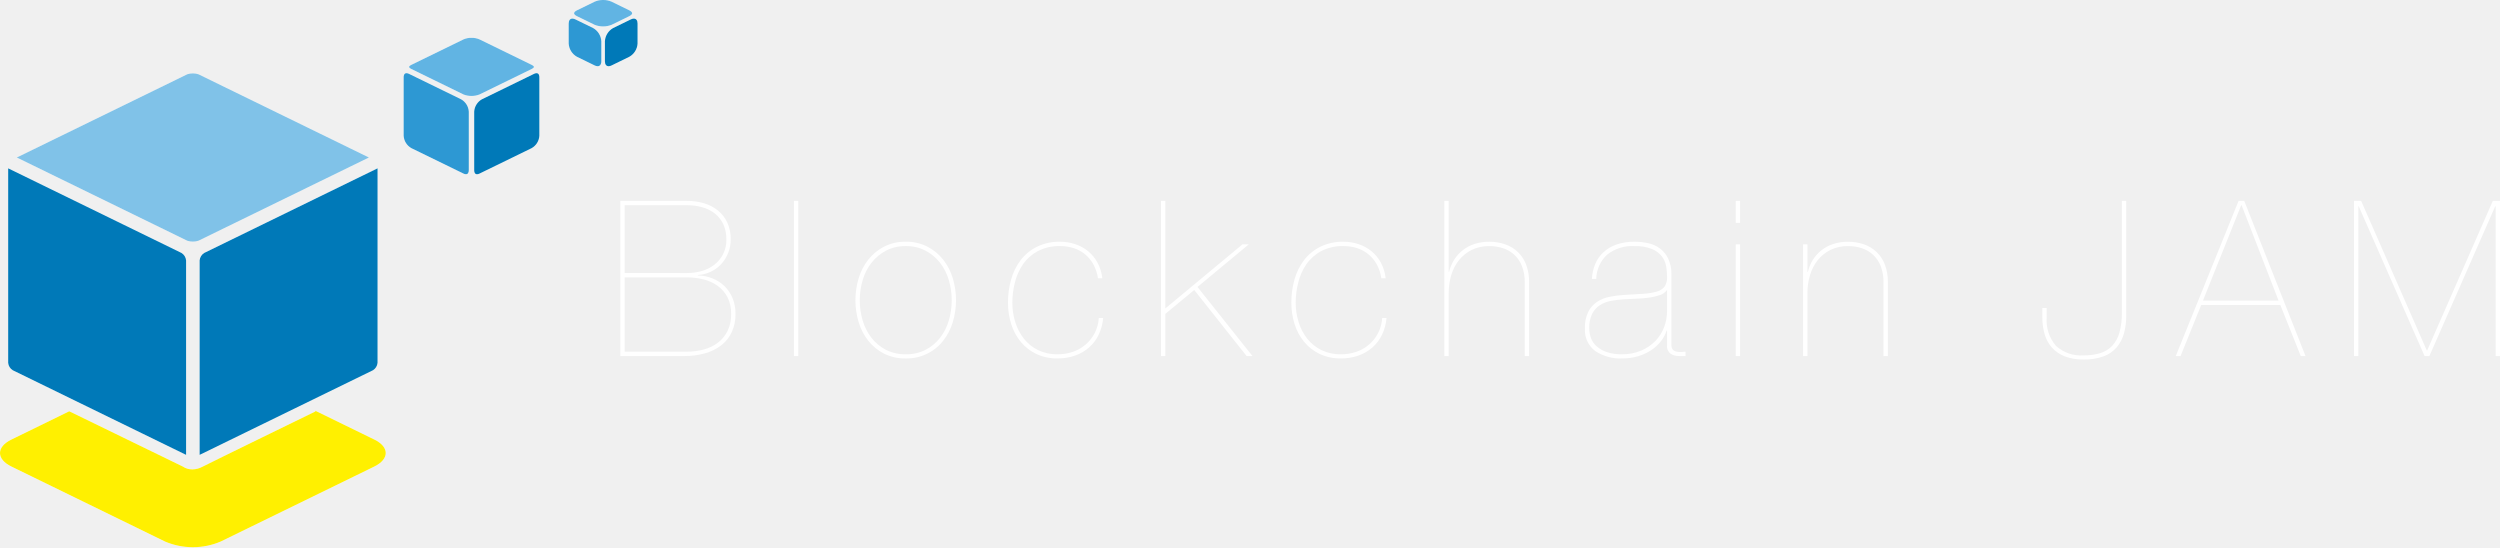
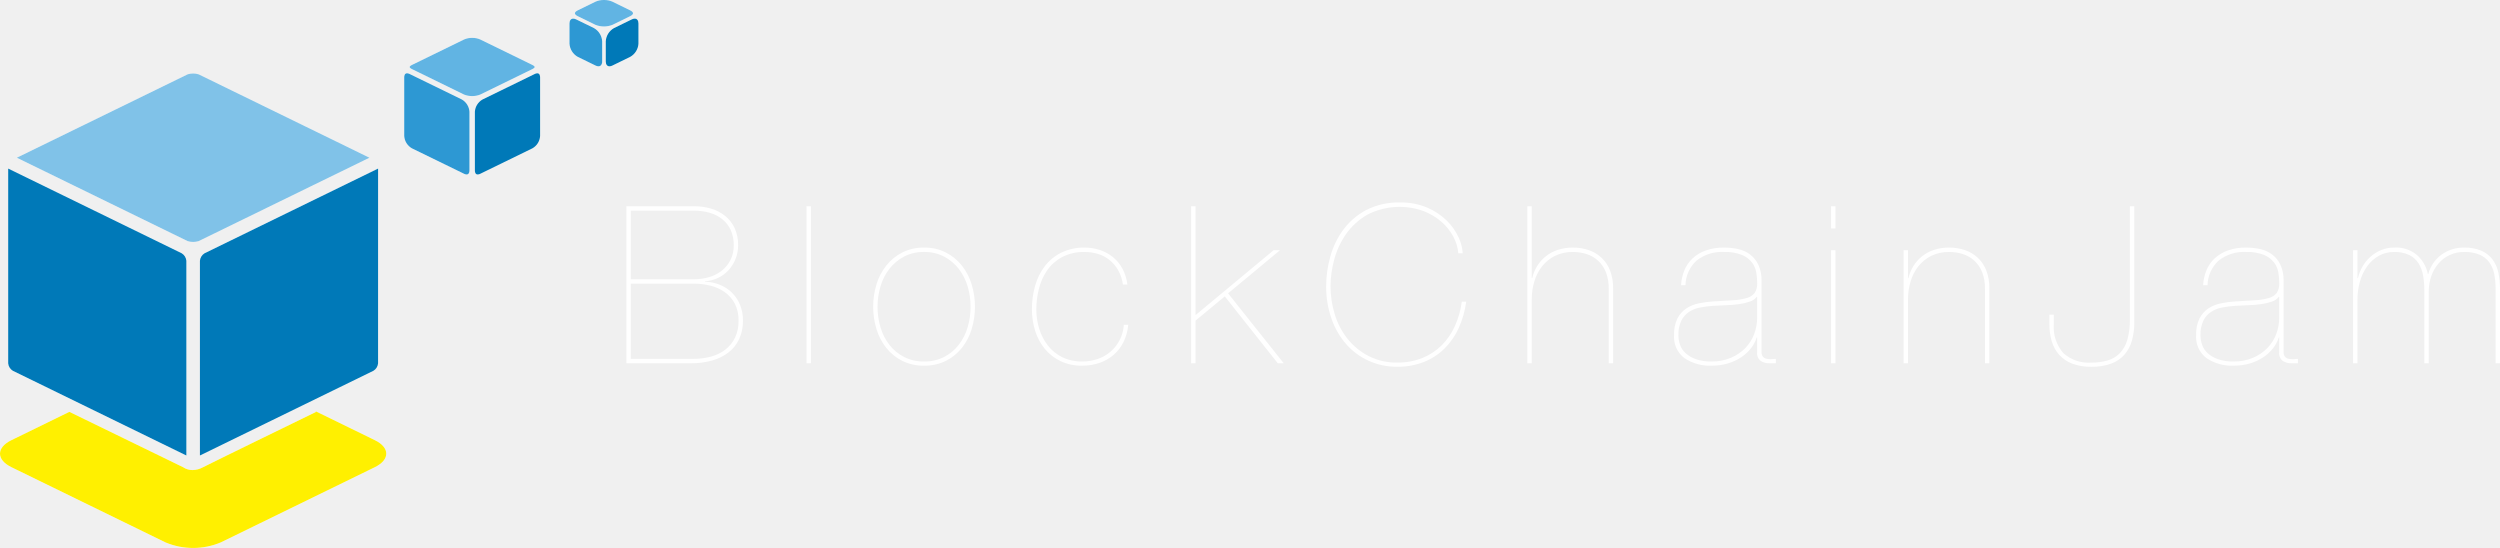
- <svg xmlns="http://www.w3.org/2000/svg" viewBox="0 0 189.857 41.556">
+ <svg xmlns="http://www.w3.org/2000/svg" viewBox="0 0 189.592 41.556">
  <defs>
    <style>.cls-1{opacity:0.8;}.cls-2{fill:#fff;}.cls-3{fill:#61b4e3;}.cls-4{fill:#0079b8;}.cls-5{fill:#2d98d3;}.cls-6{fill:#fff000;}</style>
  </defs>
  <g id="レイヤー_2" data-name="レイヤー 2">
    <g id="レイヤー_2-2" data-name="レイヤー 2">
      <g class="cls-1">
        <path class="cls-2" d="M1.277,11.961l12.956,6.325a1.421,1.421,0,0,0,.827,0l12.956-6.325L15.06,5.636a1.413,1.413,0,0,0-.827,0Z" />
      </g>
-       <path class="cls-2" d="M.621,12.784v14.772a.741.741,0,0,0,.35.562l13.161,6.425V19.772a.742.742,0,0,0-.352-.563Z" />
+       <path class="cls-2" d="M.621,12.784v14.772a.741.741,0,0,0,.351.562l13.161,6.425V19.772a.742.742,0,0,0-.352-.563Z" />
      <path class="cls-2" d="M28.673,12.784l-13.161,6.425a.744.744,0,0,0-.351.563v14.772l13.16-6.425a.739.739,0,0,0,.351-.562Z" />
      <path class="cls-2" d="M35.806,2.873a1.456,1.456,0,0,0-.607.12L31.238,4.926c-.127.062-.172.128-.172.155,0,.03.045.095.172.157l3.961,1.935a1.679,1.679,0,0,0,1.216,0l3.961-1.935c.137-.066.173-.131.173-.157,0-.024-.036-.089-.173-.155l-3.961-1.934A1.451,1.451,0,0,0,35.806,2.873Z" />
-       <path class="cls-2" d="M30.869,5.558c-.193,0-.214.211-.214.302v4.454a1.154,1.154,0,0,0,.583.934l3.961,1.933a.436.436,0,0,0,.189.05h0a.18.18,0,0,0,.145-.062.373.373,0,0,0,.068-.24V8.475a1.152,1.152,0,0,0-.583-.933l-3.961-1.934A.448.448,0,0,0,30.869,5.558Z" />
-       <path class="cls-2" d="M40.745,5.558a.448.448,0,0,0-.189.051l-3.961,1.934a1.154,1.154,0,0,0-.583.933v4.454c0,.092.021.302.214.302h0a.433.433,0,0,0,.189-.05l3.961-1.933a1.154,1.154,0,0,0,.583-.934V5.859C40.959,5.769,40.938,5.558,40.745,5.558Z" />
+       <path class="cls-2" d="M30.869,5.558c-.193,0-.214.211-.214.302v4.454a1.154,1.154,0,0,0,.583.934l3.961,1.933a.436.436,0,0,0,.189.05h0a.18.18,0,0,0,.146-.062.373.373,0,0,0,.068-.24V8.475a1.152,1.152,0,0,0-.583-.933l-3.961-1.934A.448.448,0,0,0,30.869,5.558Z" />
+       <path class="cls-2" d="M40.745,5.558a.448.448,0,0,0-.188.051l-3.961,1.934a1.154,1.154,0,0,0-.583.933v4.454c0,.092.021.302.214.302h0a.432.432,0,0,0,.189-.05l3.961-1.933a1.154,1.154,0,0,0,.583-.934V5.859C40.959,5.769,40.938,5.558,40.745,5.558Z" />
      <path class="cls-2" d="M45.803,0a1.524,1.524,0,0,0-.639.126l-1.355.662c-.132.065-.211.146-.211.218,0,.072.079.154.211.218l1.355.662a1.748,1.748,0,0,0,1.277,0l1.355-.662c.132-.064.211-.146.211-.218,0-.071-.079-.153-.211-.218L46.442.126A1.524,1.524,0,0,0,45.803,0Z" />
      <path class="cls-2" d="M43.472,1.413c-.178,0-.283.139-.283.37V3.314a1.228,1.228,0,0,0,.621.994l1.355.662a.507.507,0,0,0,.218.058h0a.248.248,0,0,0,.198-.086.435.435,0,0,0,.085-.284V3.126a1.232,1.232,0,0,0-.622-.996l-1.355-.661A.5.5,0,0,0,43.472,1.413Z" />
-       <path class="cls-2" d="M48.135,1.413a.5.5,0,0,0-.219.057l-1.355.661a1.232,1.232,0,0,0-.622.996V4.658c0,.232.105.371.283.371h0a.511.511,0,0,0,.219-.058l1.355-.662a1.228,1.228,0,0,0,.621-.994V1.783C48.418,1.551,48.312,1.413,48.135,1.413Z" />
-       <path class="cls-2" d="M28.428,33.382l-4.492-2.193.026.053c-.08.038-8.001,3.899-8.589,4.205a1.643,1.643,0,0,1-.766.201,1.261,1.261,0,0,1-.726-.218l-8.622-4.195L.865,33.382c-1.153.562-1.153,1.482,0,2.046l11.687,5.706a5.414,5.414,0,0,0,4.19,0l11.687-5.706C29.581,34.864,29.581,33.944,28.428,33.382Z" />
+       <path class="cls-2" d="M48.135,1.413a.5.5,0,0,0-.219.057l-1.354.661a1.232,1.232,0,0,0-.622.996V4.658c0,.232.105.371.283.371h0a.511.511,0,0,0,.219-.058l1.355-.662a1.228,1.228,0,0,0,.621-.994V1.783C48.418,1.551,48.312,1.413,48.135,1.413Z" />
+       <path class="cls-2" d="M28.428,33.382l-4.492-2.193.026.053c-.08.038-8.001,3.899-8.589,4.205a1.643,1.643,0,0,1-.766.201,1.261,1.261,0,0,1-.726-.218L5.26,31.234.865,33.382c-1.153.562-1.153,1.482,0,2.046l11.687,5.706a5.414,5.414,0,0,0,4.19,0l11.687-5.706C29.581,34.864,29.581,33.944,28.428,33.382Z" />
      <g class="cls-1">
        <path class="cls-3" d="M1.277,11.961l12.956,6.325a1.421,1.421,0,0,0,.827,0l12.956-6.325L15.06,5.636a1.413,1.413,0,0,0-.827,0Z" />
      </g>
-       <path class="cls-4" d="M.621,12.784v14.772a.741.741,0,0,0,.35.562l13.161,6.425V19.772a.742.742,0,0,0-.352-.563Z" />
+       <path class="cls-4" d="M.621,12.784v14.772a.741.741,0,0,0,.351.562l13.161,6.425V19.772a.742.742,0,0,0-.352-.563Z" />
      <path class="cls-4" d="M28.673,12.784l-13.161,6.425a.744.744,0,0,0-.351.563v14.772l13.16-6.425a.739.739,0,0,0,.351-.562Z" />
      <path class="cls-3" d="M35.806,2.873a1.456,1.456,0,0,0-.607.12L31.238,4.926c-.127.062-.172.128-.172.155,0,.03.045.095.172.157l3.961,1.935a1.679,1.679,0,0,0,1.216,0l3.961-1.935c.137-.066.173-.131.173-.157,0-.024-.036-.089-.173-.155l-3.961-1.934A1.451,1.451,0,0,0,35.806,2.873Z" />
-       <path class="cls-5" d="M30.869,5.558c-.193,0-.214.211-.214.302v4.454a1.154,1.154,0,0,0,.583.934l3.961,1.933a.436.436,0,0,0,.189.05h0a.18.18,0,0,0,.145-.062.373.373,0,0,0,.068-.24V8.475a1.152,1.152,0,0,0-.583-.933l-3.961-1.934A.448.448,0,0,0,30.869,5.558Z" />
-       <path class="cls-4" d="M40.745,5.558a.448.448,0,0,0-.189.051l-3.961,1.934a1.154,1.154,0,0,0-.583.933v4.454c0,.092.021.302.214.302h0a.433.433,0,0,0,.189-.05l3.961-1.933a1.154,1.154,0,0,0,.583-.934V5.859C40.959,5.769,40.938,5.558,40.745,5.558Z" />
+       <path class="cls-5" d="M30.869,5.558c-.193,0-.214.211-.214.302v4.454a1.154,1.154,0,0,0,.583.934l3.961,1.933a.436.436,0,0,0,.189.05h0a.18.18,0,0,0,.146-.062.373.373,0,0,0,.068-.24V8.475a1.152,1.152,0,0,0-.583-.933l-3.961-1.934A.448.448,0,0,0,30.869,5.558Z" />
+       <path class="cls-4" d="M40.745,5.558a.448.448,0,0,0-.188.051l-3.961,1.934a1.154,1.154,0,0,0-.583.933v4.454c0,.092.021.302.214.302h0a.432.432,0,0,0,.189-.05l3.961-1.933a1.154,1.154,0,0,0,.583-.934V5.859C40.959,5.769,40.938,5.558,40.745,5.558Z" />
      <path class="cls-3" d="M45.803,0a1.524,1.524,0,0,0-.639.126l-1.355.662c-.132.065-.211.146-.211.218,0,.072.079.154.211.218l1.355.662a1.748,1.748,0,0,0,1.277,0l1.355-.662c.132-.064.211-.146.211-.218,0-.071-.079-.153-.211-.218L46.442.126A1.524,1.524,0,0,0,45.803,0Z" />
      <path class="cls-5" d="M43.472,1.413c-.178,0-.283.139-.283.37V3.314a1.228,1.228,0,0,0,.621.994l1.355.662a.507.507,0,0,0,.218.058h0a.248.248,0,0,0,.198-.086.435.435,0,0,0,.085-.284V3.126a1.232,1.232,0,0,0-.622-.996l-1.355-.661A.5.5,0,0,0,43.472,1.413Z" />
-       <path class="cls-4" d="M48.135,1.413a.5.5,0,0,0-.219.057l-1.355.661a1.232,1.232,0,0,0-.622.996V4.658c0,.232.105.371.283.371h0a.511.511,0,0,0,.219-.058l1.355-.662a1.228,1.228,0,0,0,.621-.994V1.783C48.418,1.551,48.312,1.413,48.135,1.413Z" />
-       <path class="cls-6" d="M28.428,33.382l-4.492-2.193.026.053c-.08.038-8.001,3.899-8.589,4.205a1.643,1.643,0,0,1-.766.201,1.261,1.261,0,0,1-.726-.218l-8.622-4.195L.865,33.382c-1.153.562-1.153,1.482,0,2.046l11.687,5.706a5.414,5.414,0,0,0,4.19,0l11.687-5.706C29.581,34.864,29.581,33.944,28.428,33.382Z" />
-       <path class="cls-2" d="M52.175,15.256a4.474,4.474,0,0,1,1.296.182,3.035,3.035,0,0,1,1.056.553,2.582,2.582,0,0,1,.71.915,2.999,2.999,0,0,1,.255,1.287,2.718,2.718,0,0,1-.189,1.007,2.771,2.771,0,0,1-.52.841,2.587,2.587,0,0,1-1.782.842v.033a3.163,3.163,0,0,1,1.098.223,2.783,2.783,0,0,1,.907.577,2.733,2.733,0,0,1,.619.908,3.046,3.046,0,0,1,.231,1.212,3.174,3.174,0,0,1-.289,1.395,2.715,2.715,0,0,1-.8.998,3.608,3.608,0,0,1-1.23.604,5.62,5.62,0,0,1-1.56.206h-4.868V15.256Zm0,5.479a4.002,4.002,0,0,0,1.131-.157,2.801,2.801,0,0,0,.948-.478,2.403,2.403,0,0,0,.66-.8,2.363,2.363,0,0,0,.248-1.107,2.689,2.689,0,0,0-.232-1.164,2.243,2.243,0,0,0-.636-.808,2.674,2.674,0,0,0-.948-.479,4.222,4.222,0,0,0-1.172-.157h-4.736v5.149Zm-.05,5.973a4.974,4.974,0,0,0,1.346-.173,3.06,3.06,0,0,0,1.072-.528,2.525,2.525,0,0,0,.718-.891,2.832,2.832,0,0,0,.264-1.262,2.693,2.693,0,0,0-.288-1.305,2.497,2.497,0,0,0-.76-.858,3.149,3.149,0,0,0-1.072-.478,5.144,5.144,0,0,0-1.23-.148h-4.736v5.643Z" />
-       <path class="cls-2" d="M60.624,15.256V27.039h-.33V15.256Z" />
-       <path class="cls-2" d="M65.212,21.123a4.249,4.249,0,0,1,.733-1.413,3.719,3.719,0,0,1,1.196-.981,3.516,3.516,0,0,1,1.65-.372,3.471,3.471,0,0,1,1.634.372,3.723,3.723,0,0,1,1.197.981,4.25,4.25,0,0,1,.733,1.413,5.777,5.777,0,0,1,0,3.35,4.243,4.243,0,0,1-.733,1.411,3.502,3.502,0,0,1-2.848,1.337,3.55,3.55,0,0,1-1.634-.363,3.61,3.61,0,0,1-1.196-.973,4.241,4.241,0,0,1-.733-1.411,5.777,5.777,0,0,1,0-3.35Zm.305,3.226a3.947,3.947,0,0,0,.669,1.312,3.318,3.318,0,0,0,1.097.907,3.239,3.239,0,0,0,1.51.338,3.195,3.195,0,0,0,1.493-.338,3.315,3.315,0,0,0,1.099-.907,3.963,3.963,0,0,0,.668-1.312,5.373,5.373,0,0,0,.223-1.551,5.308,5.308,0,0,0-.223-1.535,3.942,3.942,0,0,0-.668-1.312,3.4,3.4,0,0,0-1.099-.915,3.118,3.118,0,0,0-1.493-.347,3.161,3.161,0,0,0-1.51.347,3.403,3.403,0,0,0-1.097.915,3.925,3.925,0,0,0-.669,1.312,5.308,5.308,0,0,0-.223,1.535A5.373,5.373,0,0,0,65.516,24.35Z" />
-       <path class="cls-2" d="M83.432,25.43a3.073,3.073,0,0,1-.735.965,3.245,3.245,0,0,1-1.056.611,3.96,3.96,0,0,1-1.329.214,3.674,3.674,0,0,1-1.609-.338,3.47,3.47,0,0,1-1.18-.916,3.99,3.99,0,0,1-.726-1.346,5.305,5.305,0,0,1-.248-1.642,6.347,6.347,0,0,1,.239-1.756,4.396,4.396,0,0,1,.726-1.47,3.543,3.543,0,0,1,1.238-1.014,3.846,3.846,0,0,1,1.757-.38,3.58,3.58,0,0,1,1.14.182,3.071,3.071,0,0,1,.974.528,2.929,2.929,0,0,1,.718.866,3.245,3.245,0,0,1,.371,1.196h-.329a3.114,3.114,0,0,0-.364-1.081,2.712,2.712,0,0,0-.643-.759,2.573,2.573,0,0,0-.858-.454,3.393,3.393,0,0,0-1.008-.148,3.494,3.494,0,0,0-1.708.388,3.217,3.217,0,0,0-1.122,1.007,4.282,4.282,0,0,0-.61,1.386,6.303,6.303,0,0,0-.19,1.509,4.899,4.899,0,0,0,.223,1.486,3.881,3.881,0,0,0,.652,1.254,3.119,3.119,0,0,0,1.072.867,3.282,3.282,0,0,0,1.485.321,3.526,3.526,0,0,0,1.172-.19,2.916,2.916,0,0,0,1.65-1.419,2.895,2.895,0,0,0,.312-1.147h.331A3.64,3.64,0,0,1,83.432,25.43Z" />
-       <path class="cls-2" d="M88.497,27.039h-.329V15.256h.329v8.169l5.859-4.868h.478l-3.894,3.235L95.115,27.039h-.446l-3.976-5.017-2.196,1.815Z" />
-       <path class="cls-2" d="M104.951,25.43a3.071,3.071,0,0,1-.734.965,3.256,3.256,0,0,1-1.056.611,3.958,3.958,0,0,1-1.33.214,3.67,3.67,0,0,1-1.608-.338,3.461,3.461,0,0,1-1.18-.916,3.99,3.99,0,0,1-.726-1.346,5.275,5.275,0,0,1-.248-1.642,6.347,6.347,0,0,1,.239-1.756,4.376,4.376,0,0,1,.726-1.47,3.544,3.544,0,0,1,1.238-1.014,3.846,3.846,0,0,1,1.757-.38,3.58,3.58,0,0,1,1.14.182,3.068,3.068,0,0,1,.973.528,2.945,2.945,0,0,1,.719.866,3.244,3.244,0,0,1,.37,1.196h-.329a3.134,3.134,0,0,0-.362-1.081,2.731,2.731,0,0,0-.644-.759,2.577,2.577,0,0,0-.858-.454,3.387,3.387,0,0,0-1.007-.148,3.493,3.493,0,0,0-1.708.388A3.2,3.2,0,0,0,99.199,20.083a4.28,4.28,0,0,0-.611,1.386,6.303,6.303,0,0,0-.19,1.509,4.927,4.927,0,0,0,.223,1.486,3.881,3.881,0,0,0,.652,1.254,3.131,3.131,0,0,0,1.073.867,3.278,3.278,0,0,0,1.484.321,3.528,3.528,0,0,0,1.173-.19,2.883,2.883,0,0,0,1.963-2.566h.33A3.614,3.614,0,0,1,104.951,25.43Z" />
-       <path class="cls-2" d="M110.017,15.256v5.396h.032a3.016,3.016,0,0,1,.372-.908,2.877,2.877,0,0,1,1.542-1.212,3.528,3.528,0,0,1,1.139-.173,3.574,3.574,0,0,1,1.214.198,2.588,2.588,0,0,1,1.584,1.543,3.566,3.566,0,0,1,.223,1.312V27.039h-.329V21.46a3.319,3.319,0,0,0-.216-1.262,2.336,2.336,0,0,0-.586-.857,2.297,2.297,0,0,0-.857-.495,3.347,3.347,0,0,0-1.032-.157,2.956,2.956,0,0,0-1.336.289,2.85,2.85,0,0,0-.966.775,3.404,3.404,0,0,0-.586,1.131,4.581,4.581,0,0,0-.197,1.354V27.039h-.331V15.256Z" />
-       <path class="cls-2" d="M121.139,20.066a2.556,2.556,0,0,1,.619-.899,2.868,2.868,0,0,1,.99-.594,4.018,4.018,0,0,1,1.378-.215,4.769,4.769,0,0,1,1.065.116,2.286,2.286,0,0,1,.883.404,2.125,2.125,0,0,1,.61.751,2.726,2.726,0,0,1,.248,1.155v5.396a.549.549,0,0,0,.1.363.489.489,0,0,0,.264.157,1.189,1.189,0,0,0,.354.033c.127-.004.244-.013.354-.025v.331h-.495a1.16,1.16,0,0,1-.635-.173.714.714,0,0,1-.273-.652V25.108h-.033a2.625,2.625,0,0,1-.421.792,3.064,3.064,0,0,1-.726.676,3.725,3.725,0,0,1-.999.471,4.117,4.117,0,0,1-1.222.173,3.406,3.406,0,0,1-2.062-.569,1.983,1.983,0,0,1-.775-1.708,2.681,2.681,0,0,1,.257-1.27,2.01,2.01,0,0,1,.667-.751,2.643,2.643,0,0,1,.942-.38,7.681,7.681,0,0,1,1.056-.14q.875-.05,1.502-.09a4.682,4.682,0,0,0,1.031-.166,1.122,1.122,0,0,0,.594-.379,1.221,1.221,0,0,0,.19-.734,5.044,5.044,0,0,0-.066-.792,1.717,1.717,0,0,0-.321-.758,1.849,1.849,0,0,0-.751-.57,3.32,3.32,0,0,0-1.337-.223,3.046,3.046,0,0,0-2.079.652,2.569,2.569,0,0,0-.825,1.84h-.331A3.441,3.441,0,0,1,121.139,20.066Zm5.43,1.988a1.026,1.026,0,0,1-.512.355,4.149,4.149,0,0,1-.792.19,8.619,8.619,0,0,1-.966.083q-.519.016-1.015.05a7.714,7.714,0,0,0-.965.123,2.288,2.288,0,0,0-.834.33,1.691,1.691,0,0,0-.578.66,2.428,2.428,0,0,0-.214,1.098,2.182,2.182,0,0,0,.124.718,1.52,1.52,0,0,0,.421.626,2.281,2.281,0,0,0,.768.445,3.39,3.39,0,0,0,1.163.173,3.638,3.638,0,0,0,1.469-.281,3.334,3.334,0,0,0,1.081-.733,3.031,3.031,0,0,0,.659-1.049,3.428,3.428,0,0,0,.224-1.221V22.055Z" />
-       <path class="cls-2" d="M131.817,16.923v-1.667h.331v1.667Zm0,10.116V18.557h.331V27.039Z" />
-       <path class="cls-2" d="M137.262,18.557v2.096h.033a3.038,3.038,0,0,1,.371-.908,2.903,2.903,0,0,1,.644-.725,2.869,2.869,0,0,1,.899-.487,3.524,3.524,0,0,1,1.139-.173,3.568,3.568,0,0,1,1.213.198,2.592,2.592,0,0,1,1.585,1.543,3.606,3.606,0,0,1,.223,1.312V27.039h-.331V21.46a3.323,3.323,0,0,0-.214-1.262,2.36,2.36,0,0,0-.586-.857,2.309,2.309,0,0,0-.858-.495,3.35,3.35,0,0,0-1.031-.157,2.964,2.964,0,0,0-1.338.289,2.866,2.866,0,0,0-.965.775,3.421,3.421,0,0,0-.586,1.131,4.581,4.581,0,0,0-.198,1.354V27.039h-.33V18.557Z" />
-       <path class="cls-2" d="M161.472,15.256v8.714a4.961,4.961,0,0,1-.173,1.353,2.779,2.779,0,0,1-.554,1.056,2.435,2.435,0,0,1-.998.685,4.232,4.232,0,0,1-1.51.239,3.866,3.866,0,0,1-1.435-.239,2.544,2.544,0,0,1-.975-.669,2.634,2.634,0,0,1-.552-1.015,4.467,4.467,0,0,1-.174-1.279v-.71h.33v.71a2.972,2.972,0,0,0,.709,2.17,2.821,2.821,0,0,0,2.097.718,4.23,4.23,0,0,0,1.245-.165,2.11,2.11,0,0,0,.909-.545,2.414,2.414,0,0,0,.56-1.006,5.409,5.409,0,0,0,.19-1.551V15.256Z" />
-       <path class="cls-2" d="M165.598,27.039h-.364l4.77-11.783h.43l4.653,11.783h-.363l-1.551-3.878h-6.007Zm4.637-11.453h-.033l-2.904,7.245h5.742Z" />
-       <path class="cls-2" d="M189.857,15.256V27.039h-.33V15.668h-.033l-5,11.371h-.364l-5-11.371h-.033V27.039h-.329V15.256h.544l4.983,11.354h.033l4.984-11.354Z" />
+       <path class="cls-4" d="M48.135,1.413a.5.5,0,0,0-.219.057l-1.354.661a1.232,1.232,0,0,0-.622.996V4.658c0,.232.105.371.283.371h0a.511.511,0,0,0,.219-.058l1.355-.662a1.228,1.228,0,0,0,.621-.994V1.783C48.418,1.551,48.312,1.413,48.135,1.413Z" />
+       <path class="cls-6" d="M28.428,33.382l-4.492-2.193.026.053c-.08.038-8.001,3.899-8.589,4.205a1.643,1.643,0,0,1-.766.201,1.261,1.261,0,0,1-.726-.218L5.26,31.234.865,33.382c-1.153.562-1.153,1.482,0,2.046l11.687,5.706a5.414,5.414,0,0,0,4.19,0l11.687-5.706C29.581,34.864,29.581,33.944,28.428,33.382Z" />
+       <path class="cls-2" d="M52.625,15.641a4.518,4.518,0,0,1,1.309.183,3.065,3.065,0,0,1,1.067.559,2.615,2.615,0,0,1,.717.926,3.033,3.033,0,0,1,.259,1.301,2.732,2.732,0,0,1-.192,1.017,2.77,2.77,0,0,1-.525.851,2.612,2.612,0,0,1-1.801.851v.033a3.243,3.243,0,0,1,1.109.225,2.811,2.811,0,0,1,.917.584,2.77,2.77,0,0,1,.625.917,3.068,3.068,0,0,1,.233,1.226,3.22,3.22,0,0,1-.292,1.409,2.768,2.768,0,0,1-.809,1.009,3.651,3.651,0,0,1-1.243.609,5.679,5.679,0,0,1-1.576.208h-4.92V15.641Zm0,5.537a4.049,4.049,0,0,0,1.142-.158,2.833,2.833,0,0,0,.959-.484,2.419,2.419,0,0,0,.667-.809,2.395,2.395,0,0,0,.251-1.117,2.727,2.727,0,0,0-.233-1.176,2.285,2.285,0,0,0-.642-.817,2.745,2.745,0,0,0-.959-.484,4.266,4.266,0,0,0-1.184-.158H47.838v5.203Zm-.05,6.037a5.024,5.024,0,0,0,1.359-.175,3.088,3.088,0,0,0,1.084-.534,2.564,2.564,0,0,0,.726-.901A2.859,2.859,0,0,0,56.01,24.329a2.714,2.714,0,0,0-.292-1.317,2.516,2.516,0,0,0-.767-.867,3.206,3.206,0,0,0-1.084-.484,5.171,5.171,0,0,0-1.242-.15H47.838v5.704Z" />
+       <path class="cls-2" d="M61.497,15.641V27.548h-.334V15.641Z" />
+       <path class="cls-2" d="M66.467,21.569a4.294,4.294,0,0,1,.742-1.426,3.746,3.746,0,0,1,1.209-.992,3.545,3.545,0,0,1,1.668-.375,3.509,3.509,0,0,1,1.651.375,3.758,3.758,0,0,1,1.21.992,4.311,4.311,0,0,1,.742,1.426,5.856,5.856,0,0,1,0,3.385,4.307,4.307,0,0,1-.742,1.426,3.656,3.656,0,0,1-1.21.984,3.613,3.613,0,0,1-1.667.367,3.575,3.575,0,0,1-1.651-.367,3.644,3.644,0,0,1-1.209-.984,4.29,4.29,0,0,1-.742-1.426,5.845,5.845,0,0,1,0-3.385Zm.309,3.26a3.982,3.982,0,0,0,.675,1.326,3.347,3.347,0,0,0,1.109.917,3.265,3.265,0,0,0,1.526.342,3.23,3.23,0,0,0,1.509-.342,3.346,3.346,0,0,0,1.109-.917,3.99,3.99,0,0,0,.676-1.326,5.432,5.432,0,0,0,.225-1.568,5.376,5.376,0,0,0-.225-1.551,3.991,3.991,0,0,0-.676-1.326,3.441,3.441,0,0,0-1.109-.926,3.168,3.168,0,0,0-1.509-.35,3.203,3.203,0,0,0-1.526.35,3.442,3.442,0,0,0-1.109.926,3.982,3.982,0,0,0-.675,1.326,5.359,5.359,0,0,0-.226,1.551A5.415,5.415,0,0,0,66.775,24.83Z" />
+       <path class="cls-2" d="M85.211,25.922a3.092,3.092,0,0,1-.742.976,3.274,3.274,0,0,1-1.067.617,3.981,3.981,0,0,1-1.342.217,3.699,3.699,0,0,1-1.626-.342,3.495,3.495,0,0,1-1.192-.926,4.054,4.054,0,0,1-.734-1.359,5.381,5.381,0,0,1-.25-1.659,6.409,6.409,0,0,1,.242-1.776,4.414,4.414,0,0,1,.734-1.484,3.588,3.588,0,0,1,1.25-1.026,3.891,3.891,0,0,1,1.776-.384,3.619,3.619,0,0,1,1.151.183,3.134,3.134,0,0,1,.984.534,2.948,2.948,0,0,1,.725.876,3.282,3.282,0,0,1,.375,1.209h-.334a3.134,3.134,0,0,0-.367-1.092,2.738,2.738,0,0,0-.65-.767,2.606,2.606,0,0,0-.867-.459,3.414,3.414,0,0,0-1.017-.15,3.522,3.522,0,0,0-1.726.392,3.242,3.242,0,0,0-1.134,1.017,4.302,4.302,0,0,0-.617,1.401,6.334,6.334,0,0,0-.192,1.526,4.986,4.986,0,0,0,.225,1.501,3.921,3.921,0,0,0,.659,1.267,3.156,3.156,0,0,0,1.084.876,3.313,3.313,0,0,0,1.501.325,3.57,3.57,0,0,0,1.184-.192,2.919,2.919,0,0,0,1.984-2.593h.334A3.666,3.666,0,0,1,85.211,25.922Z" />
+       <path class="cls-2" d="M90.665,27.548h-.334V15.641h.334v8.255l5.92-4.92h.484l-3.936,3.269,4.22,5.303h-.451l-4.019-5.07-2.218,1.835Z" />
+       <path class="cls-2" d="M110.627,24.871a5.226,5.226,0,0,1-1.076,1.559,4.738,4.738,0,0,1-1.559,1.017,5.357,5.357,0,0,1-2.035.367,5.123,5.123,0,0,1-2.176-.459,5.046,5.046,0,0,1-1.701-1.267,5.888,5.888,0,0,1-1.109-1.935,7.287,7.287,0,0,1-.4-2.46,8.32,8.32,0,0,1,.309-2.21,6.245,6.245,0,0,1,.975-2.043,5.176,5.176,0,0,1,1.734-1.501,5.319,5.319,0,0,1,2.585-.584,5.068,5.068,0,0,1,2.068.392,4.832,4.832,0,0,1,1.476.984,4.265,4.265,0,0,1,.892,1.259,3.245,3.245,0,0,1,.317,1.218h-.334a3.226,3.226,0,0,0-.384-1.276,3.964,3.964,0,0,0-.909-1.126,4.624,4.624,0,0,0-1.368-.809,5.347,5.347,0,0,0-4.236.283,5.046,5.046,0,0,0-1.626,1.484,6.104,6.104,0,0,0-.892,1.943,7.844,7.844,0,0,0-.275,1.985,7.165,7.165,0,0,0,.334,2.185,5.575,5.575,0,0,0,.984,1.851,4.918,4.918,0,0,0,1.593,1.284,4.621,4.621,0,0,0,2.143.484,4.996,4.996,0,0,0,1.918-.35,4.434,4.434,0,0,0,1.467-.967,4.903,4.903,0,0,0,1-1.468,6.581,6.581,0,0,0,.517-1.834h.334A7.087,7.087,0,0,1,110.627,24.871Z" />
+       <path class="cls-2" d="M116.164,15.641V21.094h.033a3.036,3.036,0,0,1,.375-.917,2.896,2.896,0,0,1,1.56-1.226,3.569,3.569,0,0,1,1.15-.175,3.614,3.614,0,0,1,1.226.2,2.615,2.615,0,0,1,1.601,1.559,3.625,3.625,0,0,1,.225,1.326V27.548h-.334V21.911a3.353,3.353,0,0,0-.217-1.276,2.377,2.377,0,0,0-.592-.867,2.335,2.335,0,0,0-.867-.5,3.381,3.381,0,0,0-1.042-.159,2.985,2.985,0,0,0-1.351.292,2.871,2.871,0,0,0-.976.784,3.443,3.443,0,0,0-.592,1.142,4.628,4.628,0,0,0-.2,1.367v4.853h-.334V15.641Z" />
+       <path class="cls-2" d="M127.737,20.502a2.575,2.575,0,0,1,.625-.909,2.895,2.895,0,0,1,1.001-.6,4.051,4.051,0,0,1,1.393-.217,4.816,4.816,0,0,1,1.076.117,2.313,2.313,0,0,1,.892.409,2.149,2.149,0,0,1,.617.759,2.756,2.756,0,0,1,.25,1.167v5.453a.555.555,0,0,0,.1.367.497.497,0,0,0,.267.159,1.246,1.246,0,0,0,.359.033q.191-.008.358-.025v.334h-.501a1.17,1.17,0,0,1-.642-.175.721.721,0,0,1-.275-.659V25.597h-.033a2.673,2.673,0,0,1-.425.8,3.101,3.101,0,0,1-.734.684,3.761,3.761,0,0,1-1.009.475,4.165,4.165,0,0,1-1.234.175,3.443,3.443,0,0,1-2.084-.575,2.002,2.002,0,0,1-.784-1.726,2.728,2.728,0,0,1,.259-1.284,2.04,2.04,0,0,1,.675-.759,2.675,2.675,0,0,1,.951-.384,7.826,7.826,0,0,1,1.067-.142q.883-.05,1.518-.092a4.686,4.686,0,0,0,1.042-.167,1.129,1.129,0,0,0,.601-.384,1.229,1.229,0,0,0,.192-.742,5.08,5.08,0,0,0-.067-.8,1.737,1.737,0,0,0-.325-.767,1.869,1.869,0,0,0-.759-.575,3.345,3.345,0,0,0-1.351-.225,3.081,3.081,0,0,0-2.102.659,2.599,2.599,0,0,0-.834,1.859h-.334A3.417,3.417,0,0,1,127.737,20.502Zm5.487,2.01a1.042,1.042,0,0,1-.517.358,4.215,4.215,0,0,1-.801.192,8.472,8.472,0,0,1-.976.083q-.525.017-1.025.05a7.99,7.99,0,0,0-.976.125,2.309,2.309,0,0,0-.842.334,1.704,1.704,0,0,0-.584.667,2.438,2.438,0,0,0-.217,1.109,2.186,2.186,0,0,0,.126.726,1.536,1.536,0,0,0,.425.634,2.316,2.316,0,0,0,.775.45,3.426,3.426,0,0,0,1.176.175,3.677,3.677,0,0,0,1.484-.283,3.359,3.359,0,0,0,1.093-.742,3.064,3.064,0,0,0,.667-1.059,3.491,3.491,0,0,0,.225-1.234V22.512Z" />
+       <path class="cls-2" d="M138.861,17.325V15.641h.334V17.325Zm0,10.223V18.976h.334v8.572Z" />
+       <path class="cls-2" d="M144.697,18.976v2.118h.033a3.036,3.036,0,0,1,.375-.917,2.896,2.896,0,0,1,1.56-1.226,3.569,3.569,0,0,1,1.15-.175,3.614,3.614,0,0,1,1.226.2,2.615,2.615,0,0,1,1.601,1.559,3.625,3.625,0,0,1,.225,1.326V27.548h-.333V21.911a3.353,3.353,0,0,0-.217-1.276,2.376,2.376,0,0,0-.592-.867,2.334,2.334,0,0,0-.867-.5,3.381,3.381,0,0,0-1.042-.159,2.984,2.984,0,0,0-1.351.292,2.871,2.871,0,0,0-.976.784,3.443,3.443,0,0,0-.592,1.142,4.628,4.628,0,0,0-.2,1.367v4.853H144.364V18.976Z" />
+       <path class="cls-2" d="M161.858,15.641v8.806a5.002,5.002,0,0,1-.175,1.367,2.806,2.806,0,0,1-.559,1.067,2.461,2.461,0,0,1-1.009.692,4.246,4.246,0,0,1-1.526.242,3.885,3.885,0,0,1-1.451-.242,2.561,2.561,0,0,1-.984-.675,2.664,2.664,0,0,1-.559-1.026,4.542,4.542,0,0,1-.175-1.292v-.717h.334v.717a3,3,0,0,0,.717,2.193,2.851,2.851,0,0,0,2.118.726,4.289,4.289,0,0,0,1.259-.167,2.137,2.137,0,0,0,.917-.55,2.429,2.429,0,0,0,.567-1.017,5.502,5.502,0,0,0,.191-1.568V15.641Z" />
+       <path class="cls-2" d="M167.328,20.502a2.576,2.576,0,0,1,.625-.909,2.894,2.894,0,0,1,1.001-.6,4.05,4.05,0,0,1,1.393-.217,4.815,4.815,0,0,1,1.076.117,2.312,2.312,0,0,1,.892.409,2.148,2.148,0,0,1,.617.759,2.756,2.756,0,0,1,.25,1.167v5.453a.555.555,0,0,0,.1.367.497.497,0,0,0,.267.159,1.247,1.247,0,0,0,.359.033c.127-.005.247-.014.358-.025v.334h-.5a1.17,1.17,0,0,1-.642-.175.721.721,0,0,1-.275-.659V25.597h-.033a2.673,2.673,0,0,1-.425.8,3.099,3.099,0,0,1-.734.684,3.761,3.761,0,0,1-1.009.475,4.165,4.165,0,0,1-1.234.175,3.444,3.444,0,0,1-2.084-.575,2.002,2.002,0,0,1-.784-1.726,2.728,2.728,0,0,1,.259-1.284,2.041,2.041,0,0,1,.675-.759,2.675,2.675,0,0,1,.951-.384,7.825,7.825,0,0,1,1.067-.142q.883-.05,1.518-.092a4.685,4.685,0,0,0,1.042-.167,1.129,1.129,0,0,0,.601-.384,1.229,1.229,0,0,0,.192-.742,5.08,5.08,0,0,0-.067-.8,1.737,1.737,0,0,0-.325-.767,1.868,1.868,0,0,0-.759-.575,3.345,3.345,0,0,0-1.351-.225,3.082,3.082,0,0,0-2.102.659,2.599,2.599,0,0,0-.834,1.859h-.334A3.422,3.422,0,0,1,167.328,20.502Zm5.487,2.01a1.042,1.042,0,0,1-.517.358,4.215,4.215,0,0,1-.801.192,8.472,8.472,0,0,1-.976.083q-.525.017-1.025.05a7.99,7.99,0,0,0-.976.125,2.309,2.309,0,0,0-.842.334,1.705,1.705,0,0,0-.584.667,2.439,2.439,0,0,0-.217,1.109,2.186,2.186,0,0,0,.126.726,1.536,1.536,0,0,0,.425.634,2.316,2.316,0,0,0,.775.45,3.426,3.426,0,0,0,1.176.175,3.677,3.677,0,0,0,1.484-.283,3.359,3.359,0,0,0,1.093-.742,3.064,3.064,0,0,0,.667-1.059,3.491,3.491,0,0,0,.225-1.234V22.512Z" />
+       <path class="cls-2" d="M178.785,18.976v2.118h.033a3.176,3.176,0,0,1,.367-.917,3.02,3.02,0,0,1,.617-.734,2.819,2.819,0,0,1,.809-.492,2.533,2.533,0,0,1,.942-.175,2.458,2.458,0,0,1,1.676.509,2.58,2.58,0,0,1,.892,1.493h.033a2.651,2.651,0,0,1,.984-1.451,2.81,2.81,0,0,1,1.735-.55,3.167,3.167,0,0,1,1.301.234,2.157,2.157,0,0,1,.834.642,2.511,2.511,0,0,1,.451.984,5.663,5.663,0,0,1,.133,1.276V27.548h-.334V21.911a5.662,5.662,0,0,0-.108-1.151,2.213,2.213,0,0,0-.384-.884,1.794,1.794,0,0,0-.734-.567,2.907,2.907,0,0,0-1.159-.2,2.509,2.509,0,0,0-1.968.901,2.951,2.951,0,0,0-.534.959,3.548,3.548,0,0,0-.183,1.142V27.548h-.334V22.045a6.699,6.699,0,0,0-.092-1.134,2.572,2.572,0,0,0-.342-.934,1.763,1.763,0,0,0-.701-.634,2.537,2.537,0,0,0-1.168-.234,2.299,2.299,0,0,0-1.15.292,2.748,2.748,0,0,0-.876.784,3.705,3.705,0,0,0-.55,1.142,4.81,4.81,0,0,0-.191,1.367v4.853h-.334V18.976Z" />
    </g>
  </g>
</svg>
